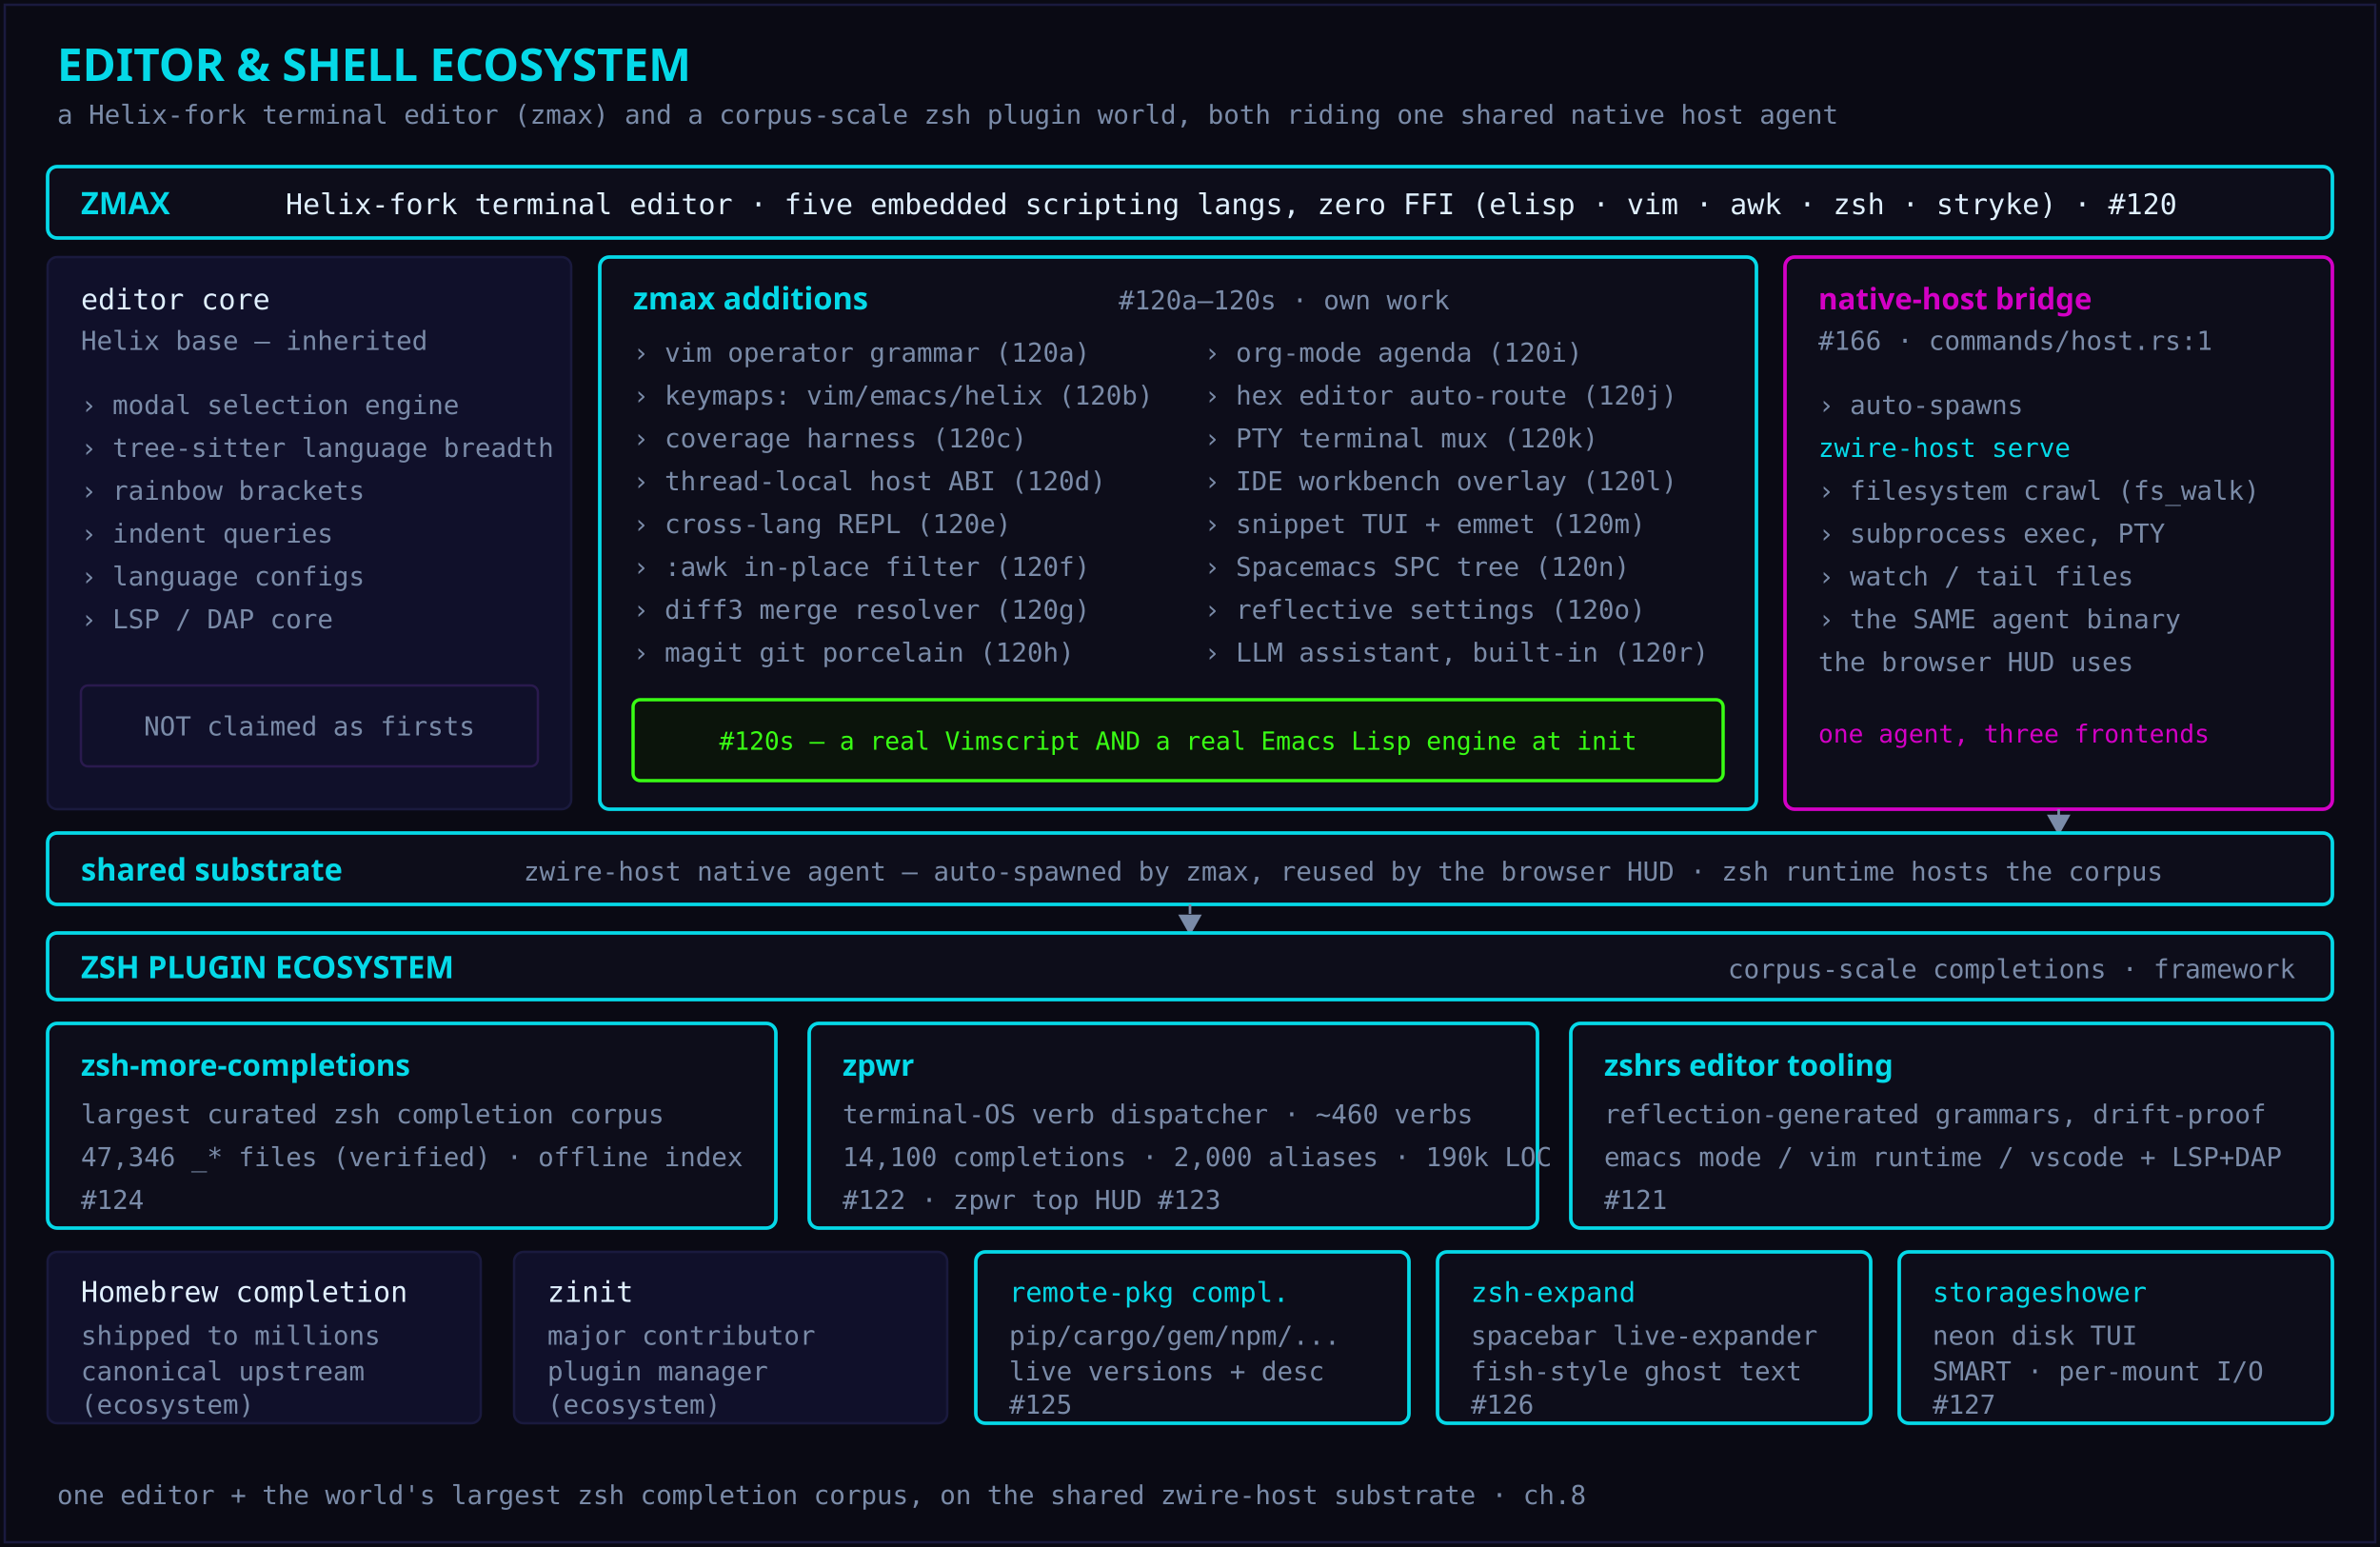
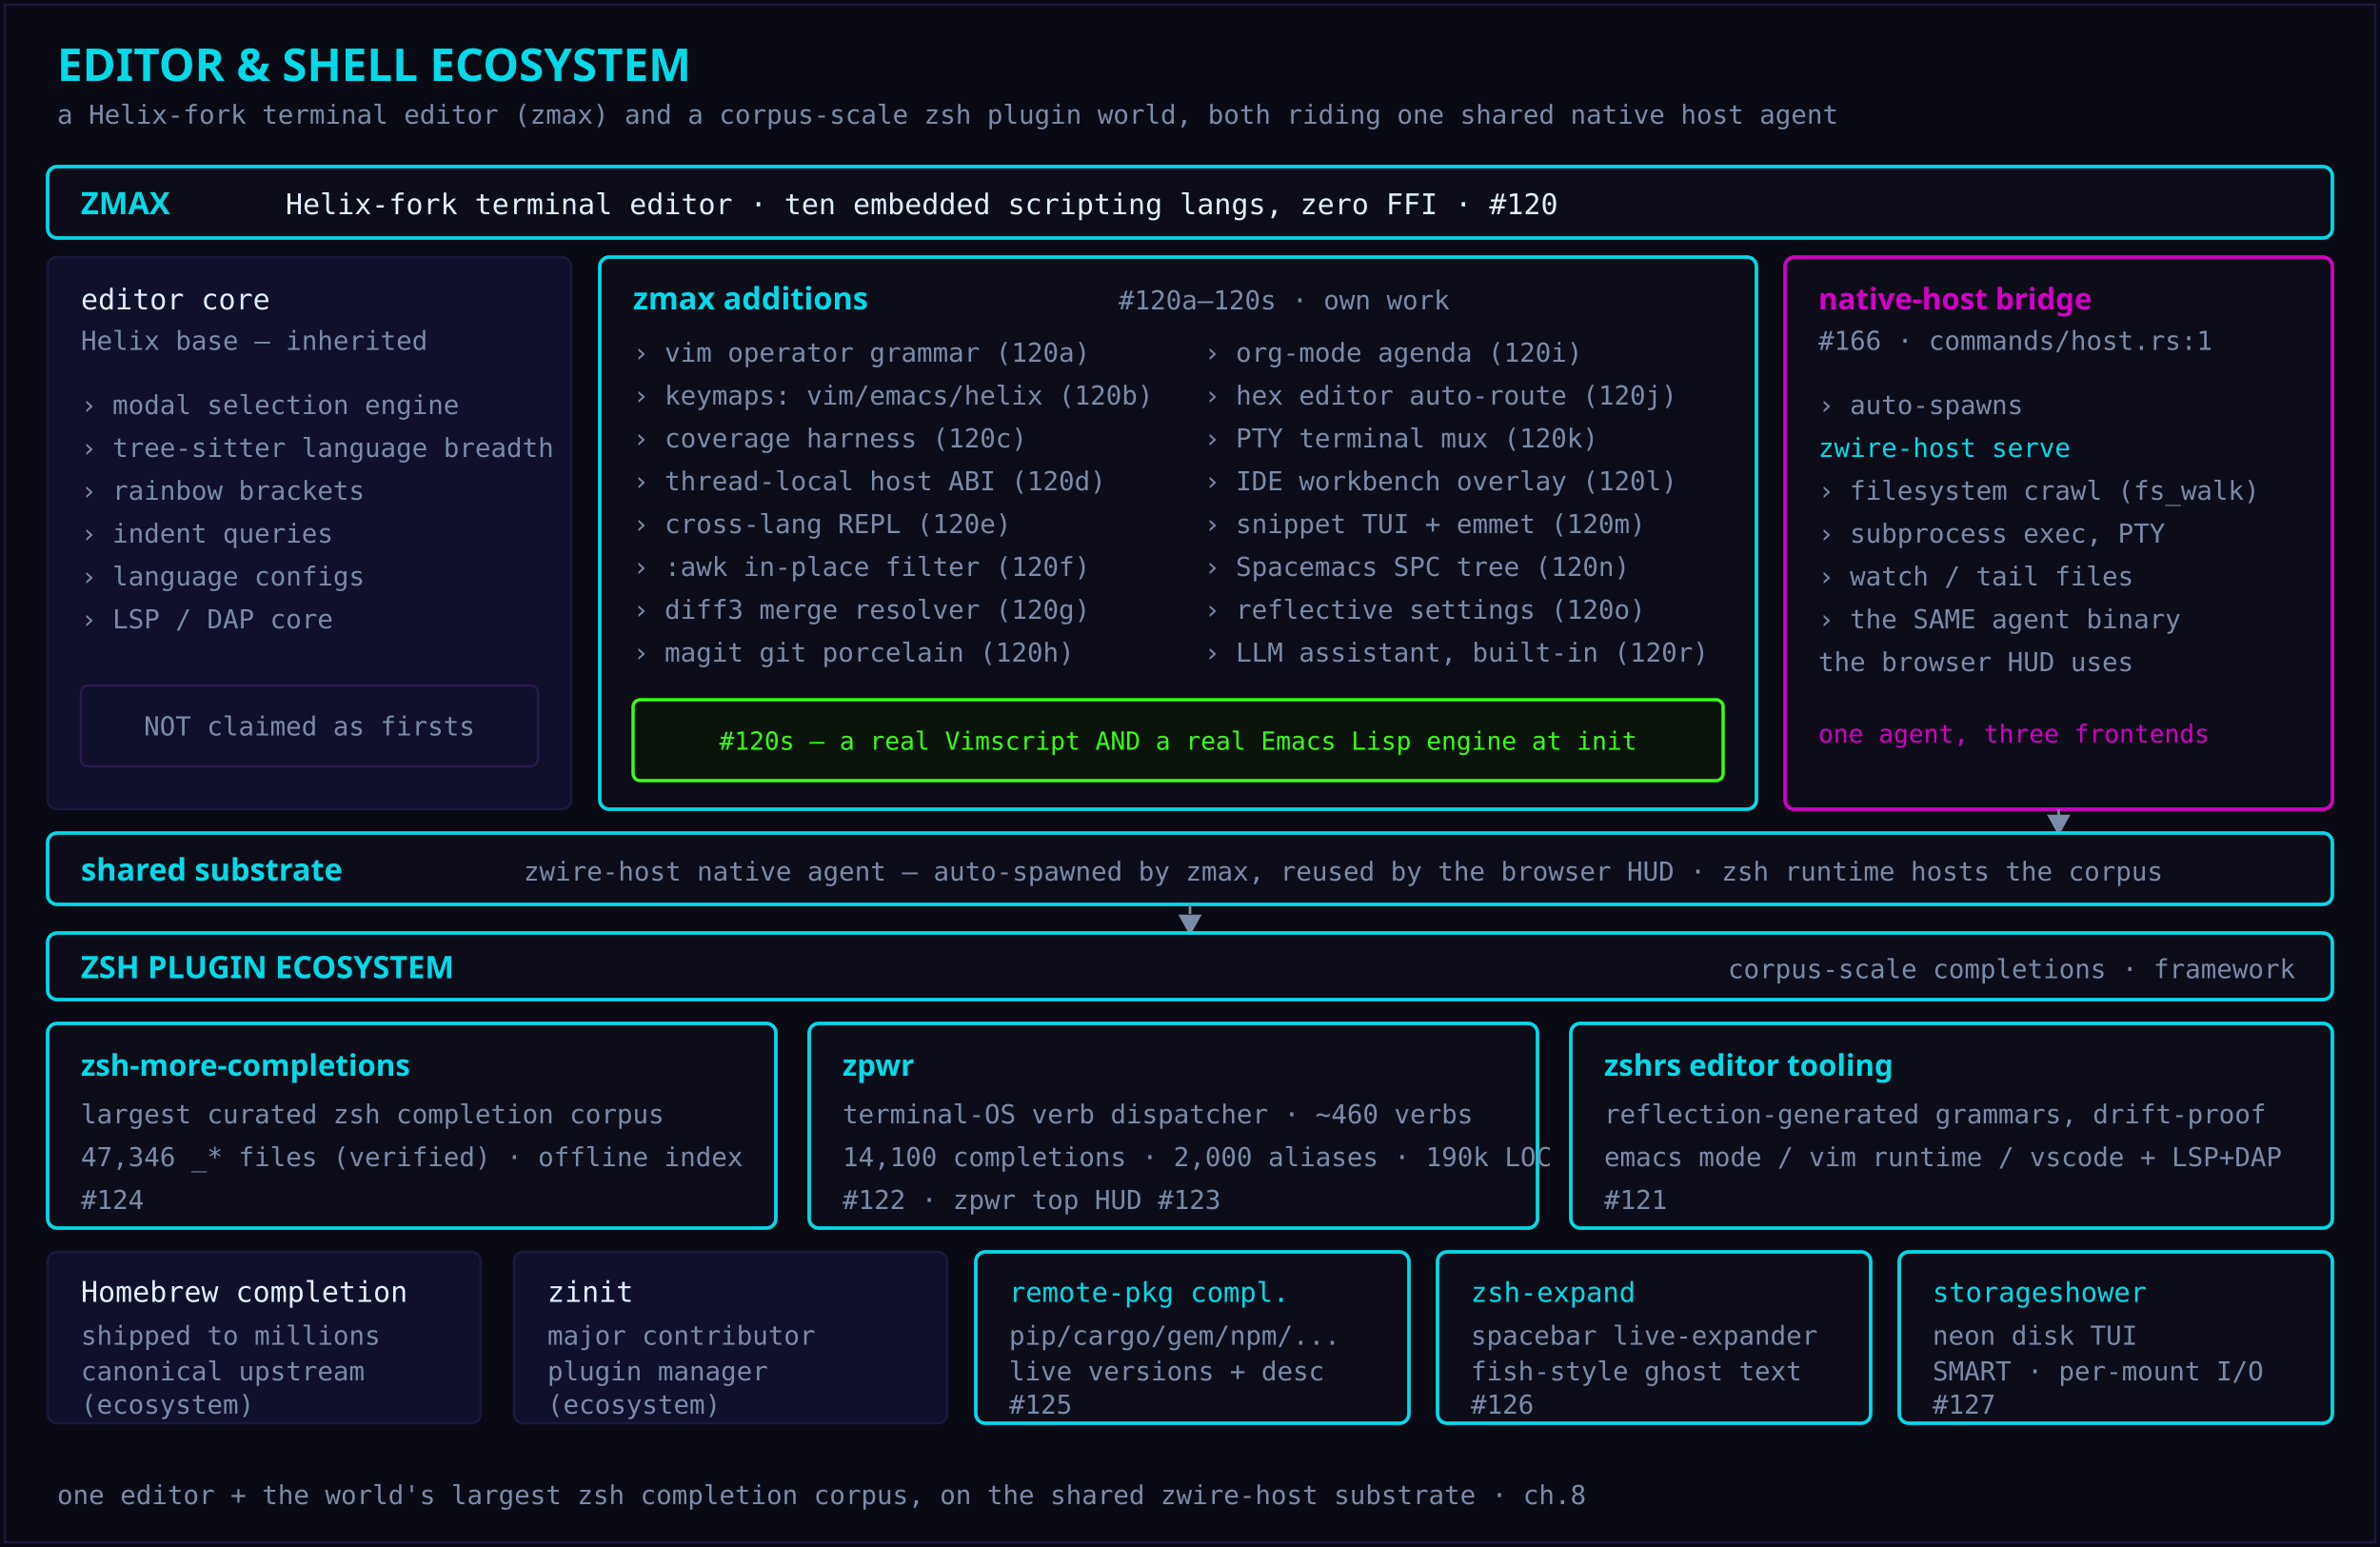
<svg xmlns="http://www.w3.org/2000/svg" viewBox="0 0 1000 650" font-family="'Share Tech Mono', ui-monospace, monospace">
  <defs>
    <marker id="ah" markerWidth="9" markerHeight="9" refX="7" refY="4.5" orient="auto">
      <path d="M0 0 L8 4.5 L0 9 Z" fill="#05d9e8" />
    </marker>
    <marker id="ahm" markerWidth="9" markerHeight="9" refX="7" refY="4.5" orient="auto">
      <path d="M0 0 L8 4.5 L0 9 Z" fill="#7a8ba8" />
    </marker>
    <style>
      .t     { fill:#e0f0ff; font-size:12px; }
      .dim   { fill:#7a8ba8; font-size:11px; }
      .cyan  { fill:#05d9e8; }
      .mag   { fill:#d300c5; }
      .pink  { fill:#ff6b9d; }
      .green { fill:#39ff14; }
      .title { font-family:'Orbitron', sans-serif; font-weight:700; }
      .h     { fill:#05d9e8; font-size:13px; font-family:'Orbitron', sans-serif; font-weight:700; }
      .box   { fill:#0d0d1a; stroke:#05d9e8; stroke-width:1.5; }
      .jitbx { fill:#0d0d1a; stroke:#d300c5; stroke-width:1.5; }
      .aotbx { fill:#0d0d1a; stroke:#ff2a6d; stroke-width:1.5; }
      .optbx { fill:#0b140b; stroke:#39ff14; stroke-width:1.4; }
      .chip  { fill:#10102a; stroke:#1a1a3e; stroke-width:1; }
      .sub   { fill:#10102a; stroke:#2a1a4e; stroke-width:1; }
      .arrow { stroke:#05d9e8; stroke-width:1.6; fill:none; marker-end:url(#ah); }
      .dash  { stroke:#7a8ba8; stroke-width:1.1; stroke-dasharray:4 3; fill:none; marker-end:url(#ahm); }
    </style>
  </defs>
  <rect x="0" y="0" width="1000" height="650" fill="#0a0a14" />
  <rect x="2" y="2" width="996" height="646" fill="none" stroke="#1a1a3e" stroke-width="1" />
  <text x="24" y="34" class="title" fill="#05d9e8" font-size="19">EDITOR &amp; SHELL ECOSYSTEM</text>
  <text x="24" y="52" class="dim">a Helix-fork terminal editor (zmax) and a corpus-scale zsh plugin world, both riding one shared native host agent</text>
  <rect x="20" y="70" width="960" height="30" rx="4" class="box" />
  <text x="34" y="90" class="h">ZMAX</text>
-   <text x="120" y="90" class="t" font-size="12">Helix-fork terminal editor · five embedded scripting langs, zero FFI (elisp · vim · awk · zsh · stryke) · #120</text>
+   <text x="120" y="90" class="t" font-size="12">Helix-fork terminal editor · ten embedded scripting langs, zero FFI · #120</text>
  <rect x="20" y="108" width="220" height="232" rx="4" class="chip" />
  <text x="34" y="130" class="t" font-size="12.5">editor core</text>
  <text x="34" y="147" class="dim">Helix base — inherited</text>
  <text x="34" y="174" class="dim" font-size="10.5">› modal selection engine</text>
  <text x="34" y="192" class="dim" font-size="10.5">› tree-sitter language breadth</text>
  <text x="34" y="210" class="dim" font-size="10.5">› rainbow brackets</text>
  <text x="34" y="228" class="dim" font-size="10.5">› indent queries</text>
  <text x="34" y="246" class="dim" font-size="10.5">› language configs</text>
  <text x="34" y="264" class="dim" font-size="10.5">› LSP / DAP core</text>
  <rect x="34" y="288" width="192" height="34" rx="3" class="sub" />
  <text x="130" y="309" class="dim" font-size="10.5" text-anchor="middle">NOT claimed as firsts</text>
  <rect x="252" y="108" width="486" height="232" rx="4" class="box" />
  <text x="266" y="130" class="h" font-size="12.5">zmax additions</text>
  <text x="470" y="130" class="dim">#120a–120s · own work</text>
  <text x="266" y="152" class="dim" font-size="10.5">› vim operator grammar (120a)</text>
  <text x="266" y="170" class="dim" font-size="10.5">› keymaps: vim/emacs/helix (120b)</text>
  <text x="266" y="188" class="dim" font-size="10.5">› coverage harness (120c)</text>
  <text x="266" y="206" class="dim" font-size="10.5">› thread-local host ABI (120d)</text>
  <text x="266" y="224" class="dim" font-size="10.5">› cross-lang REPL (120e)</text>
  <text x="266" y="242" class="dim" font-size="10.5">› :awk in-place filter (120f)</text>
  <text x="266" y="260" class="dim" font-size="10.5">› diff3 merge resolver (120g)</text>
  <text x="266" y="278" class="dim" font-size="10.5">› magit git porcelain (120h)</text>
  <text x="506" y="152" class="dim" font-size="10.5">› org-mode agenda (120i)</text>
  <text x="506" y="170" class="dim" font-size="10.5">› hex editor auto-route (120j)</text>
  <text x="506" y="188" class="dim" font-size="10.5">› PTY terminal mux (120k)</text>
  <text x="506" y="206" class="dim" font-size="10.5">› IDE workbench overlay (120l)</text>
  <text x="506" y="224" class="dim" font-size="10.5">› snippet TUI + emmet (120m)</text>
  <text x="506" y="242" class="dim" font-size="10.5">› Spacemacs SPC tree (120n)</text>
  <text x="506" y="260" class="dim" font-size="10.5">› reflective settings (120o)</text>
  <text x="506" y="278" class="dim" font-size="10.5">› LLM assistant, built-in (120r)</text>
  <rect x="266" y="294" width="458" height="34" rx="3" class="optbx" />
  <text x="495" y="315" class="green" font-size="10.5" text-anchor="middle">#120s — a real Vimscript AND a real Emacs Lisp engine at init</text>
  <rect x="750" y="108" width="230" height="232" rx="4" class="jitbx" />
  <text x="764" y="130" class="title" fill="#d300c5" font-size="12.5">native-host bridge</text>
  <text x="764" y="147" class="dim">#166 · commands/host.rs:1</text>
  <text x="764" y="174" class="dim" font-size="10.5">› auto-spawns</text>
  <text x="764" y="192" class="cyan" font-size="11">  zwire-host serve</text>
  <text x="764" y="210" class="dim" font-size="10.5">› filesystem crawl (fs_walk)</text>
  <text x="764" y="228" class="dim" font-size="10.5">› subprocess exec, PTY</text>
  <text x="764" y="246" class="dim" font-size="10.5">› watch / tail files</text>
  <text x="764" y="264" class="dim" font-size="10.5">› the SAME agent binary</text>
  <text x="764" y="282" class="dim" font-size="10.5">  the browser HUD uses</text>
  <text x="764" y="312" class="mag" font-size="10.5">one agent, three frontends</text>
  <path d="M865 340 L865 350" class="dash" />
  <rect x="20" y="350" width="960" height="30" rx="4" class="box" />
  <text x="34" y="370" class="h">shared substrate</text>
  <text x="220" y="370" class="dim">zwire-host native agent — auto-spawned by zmax, reused by the browser HUD · zsh runtime hosts the corpus</text>
  <path d="M500 380 L500 392" class="dash" />
  <rect x="20" y="392" width="960" height="28" rx="4" class="box" />
  <text x="34" y="411" class="h">ZSH PLUGIN ECOSYSTEM</text>
  <text x="726" y="411" class="dim">corpus-scale completions · framework</text>
  <rect x="20" y="430" width="306" height="86" rx="4" class="box" />
  <text x="34" y="452" class="cyan title" font-size="12.5">zsh-more-completions</text>
  <text x="34" y="472" class="dim" font-size="10.5">largest curated zsh completion corpus</text>
  <text x="34" y="490" class="dim" font-size="10.5">47,346 _* files (verified) · offline index</text>
  <text x="34" y="508" class="dim" font-size="10.5">#124</text>
  <rect x="340" y="430" width="306" height="86" rx="4" class="box" />
  <text x="354" y="452" class="cyan title" font-size="12.5">zpwr</text>
  <text x="354" y="472" class="dim" font-size="10.5">terminal-OS verb dispatcher · ~460 verbs</text>
  <text x="354" y="490" class="dim" font-size="10.5">14,100 completions · 2,000 aliases · 190k LOC</text>
  <text x="354" y="508" class="dim" font-size="10.5">#122 · zpwr top HUD #123</text>
  <rect x="660" y="430" width="320" height="86" rx="4" class="box" />
  <text x="674" y="452" class="cyan title" font-size="12.5">zshrs editor tooling</text>
  <text x="674" y="472" class="dim" font-size="10.5">reflection-generated grammars, drift-proof</text>
  <text x="674" y="490" class="dim" font-size="10.5">emacs mode / vim runtime / vscode + LSP+DAP</text>
  <text x="674" y="508" class="dim" font-size="10.5">#121</text>
  <rect x="20" y="526" width="182" height="72" rx="4" class="chip" />
  <text x="34" y="547" class="t" font-size="11.5">Homebrew completion</text>
  <text x="34" y="565" class="dim" font-size="10">shipped to millions</text>
  <text x="34" y="580" class="dim" font-size="10">canonical upstream</text>
  <text x="34" y="594" class="dim" font-size="10">(ecosystem)</text>
  <rect x="216" y="526" width="182" height="72" rx="4" class="chip" />
  <text x="230" y="547" class="t" font-size="11.5">zinit</text>
  <text x="230" y="565" class="dim" font-size="10">major contributor</text>
  <text x="230" y="580" class="dim" font-size="10">plugin manager</text>
  <text x="230" y="594" class="dim" font-size="10">(ecosystem)</text>
  <rect x="410" y="526" width="182" height="72" rx="4" class="box" />
  <text x="424" y="547" class="cyan" font-size="11.5">remote-pkg compl.</text>
  <text x="424" y="565" class="dim" font-size="10">pip/cargo/gem/npm/...</text>
  <text x="424" y="580" class="dim" font-size="10">live versions + desc</text>
  <text x="424" y="594" class="dim" font-size="10">#125</text>
  <rect x="604" y="526" width="182" height="72" rx="4" class="box" />
  <text x="618" y="547" class="cyan" font-size="11.5">zsh-expand</text>
  <text x="618" y="565" class="dim" font-size="10">spacebar live-expander</text>
  <text x="618" y="580" class="dim" font-size="10">fish-style ghost text</text>
  <text x="618" y="594" class="dim" font-size="10">#126</text>
  <rect x="798" y="526" width="182" height="72" rx="4" class="box" />
  <text x="812" y="547" class="cyan" font-size="11.5">storageshower</text>
  <text x="812" y="565" class="dim" font-size="10">neon disk TUI</text>
  <text x="812" y="580" class="dim" font-size="10">SMART · per-mount I/O</text>
  <text x="812" y="594" class="dim" font-size="10">#127</text>
  <text x="24" y="632" class="dim" font-size="10">one editor + the world's largest zsh completion corpus, on the shared zwire-host substrate · ch.8</text>
</svg>
